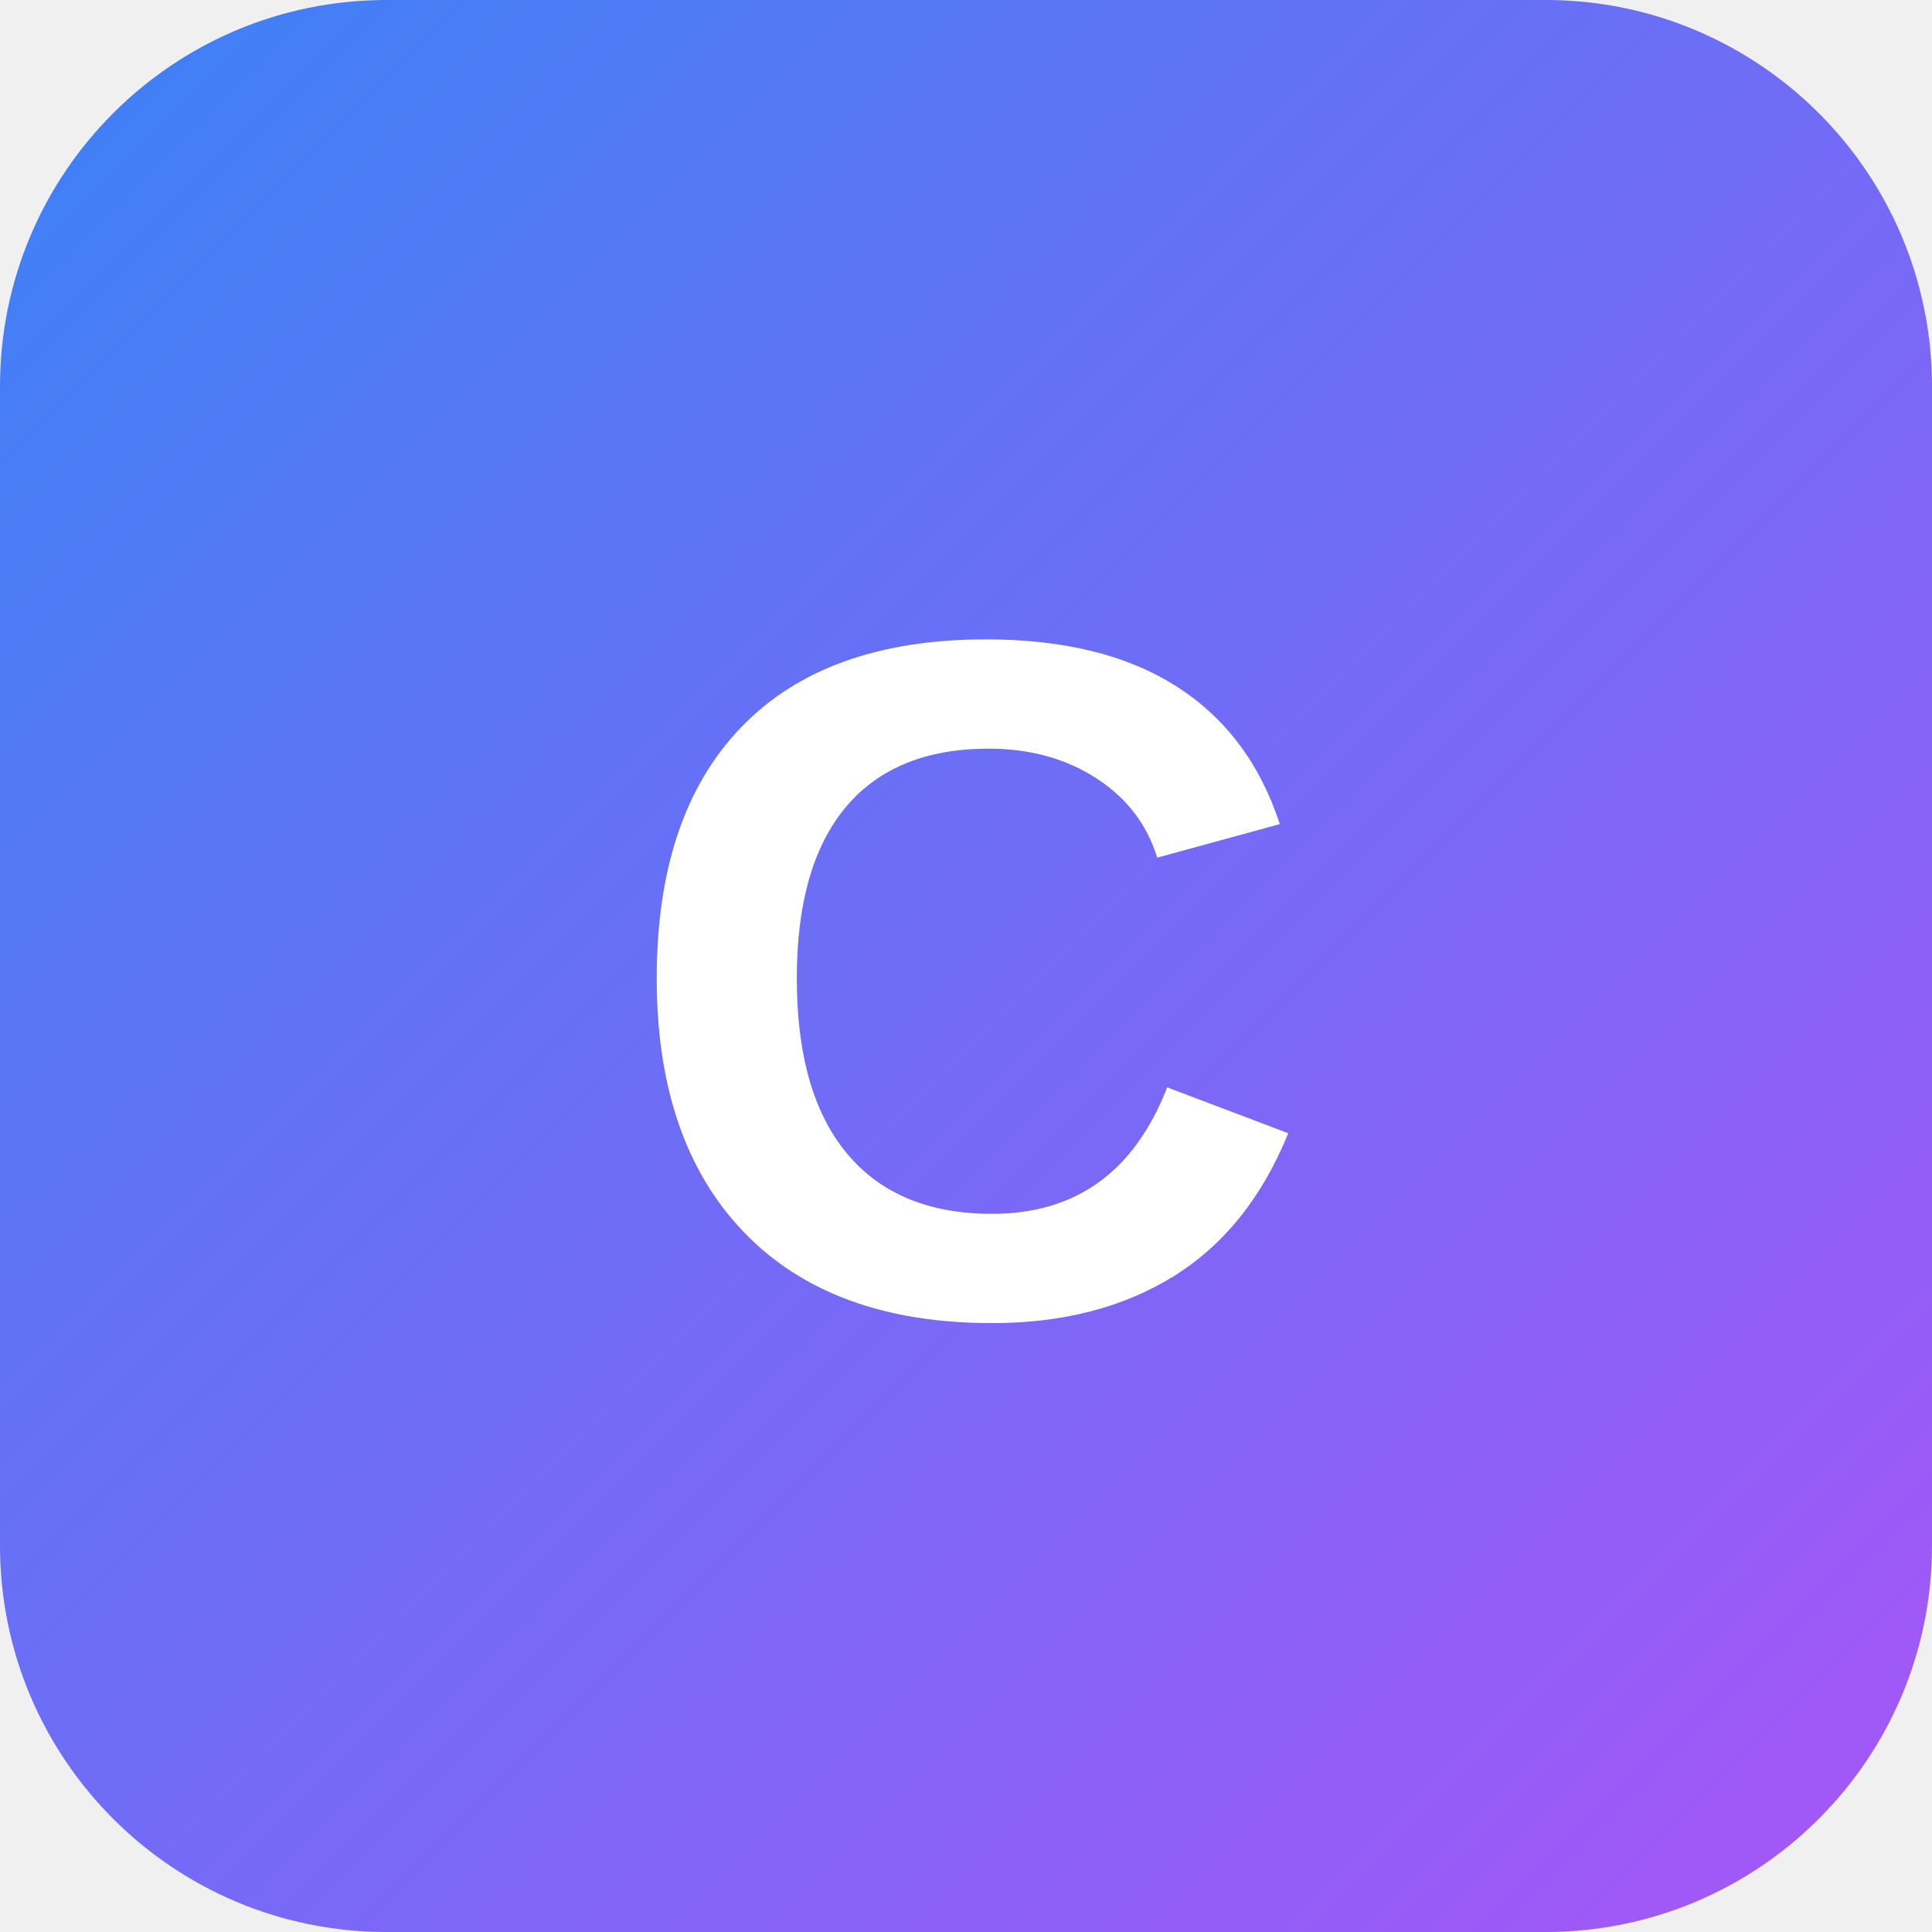
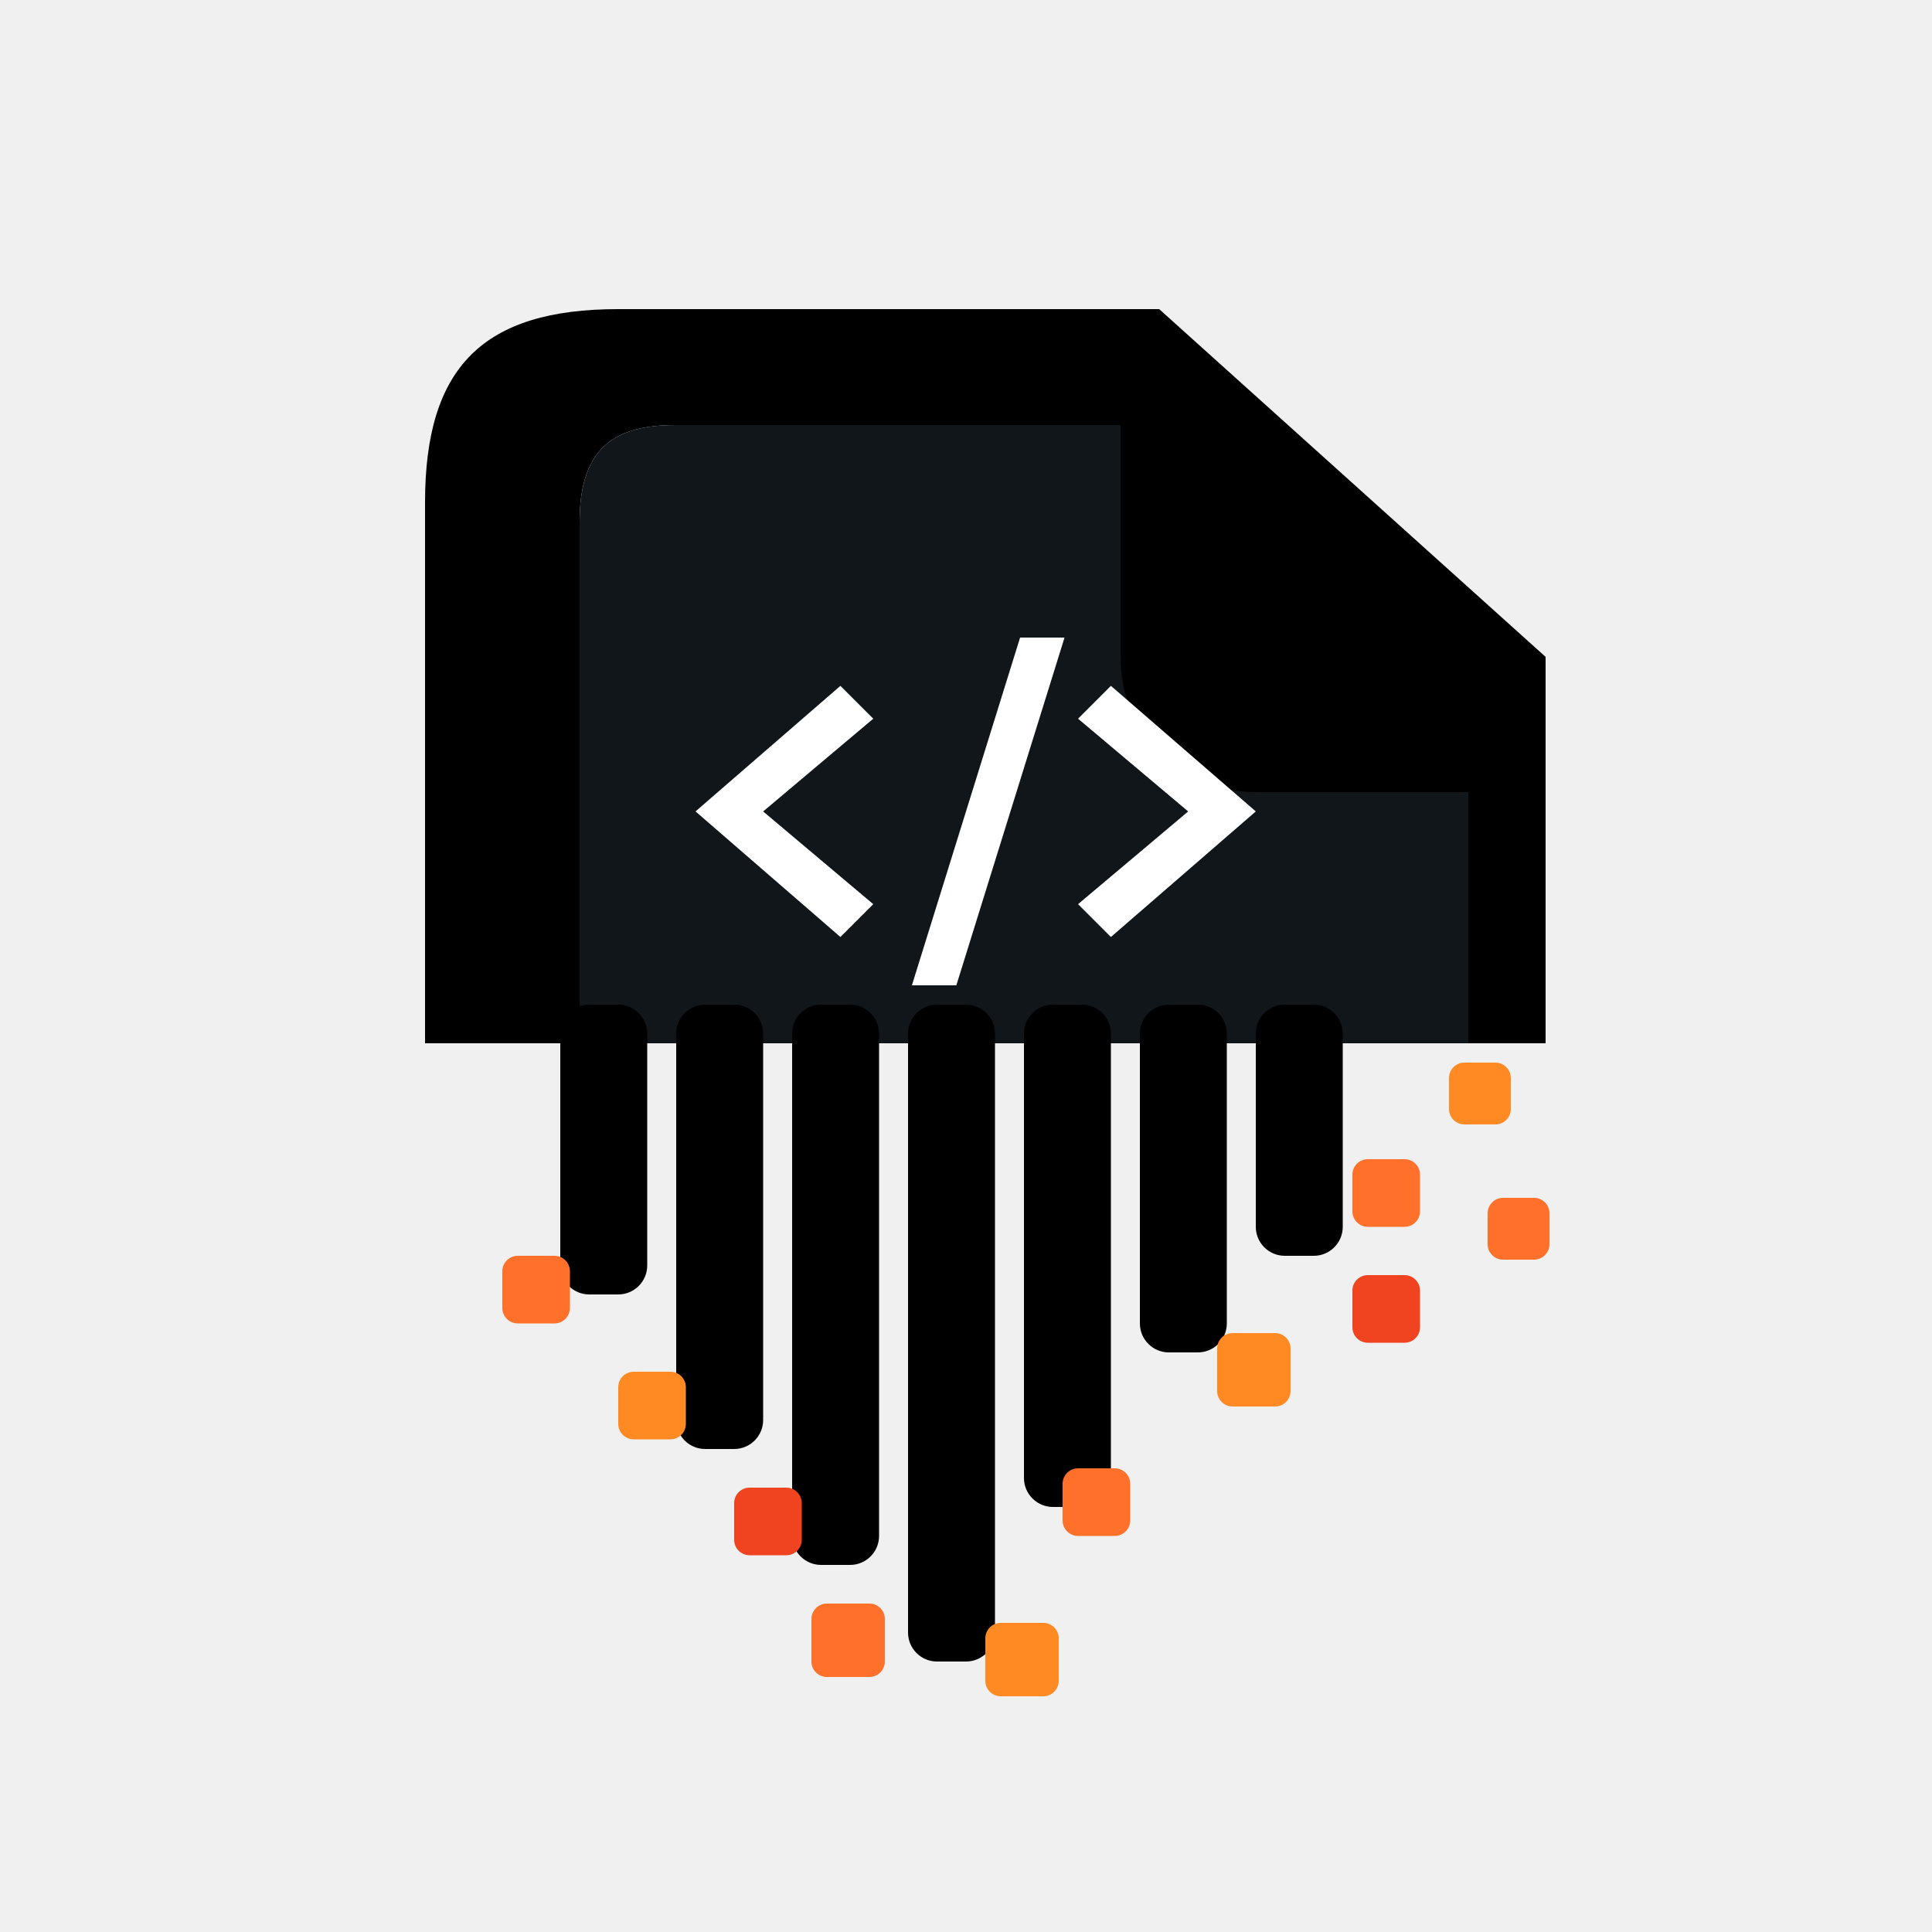
- <svg xmlns="http://www.w3.org/2000/svg" viewBox="0 0 100 100">
+ <svg xmlns="http://www.w3.org/2000/svg" viewBox="0 0 100 100" fill="none">
  <defs>
-     <linearGradient id="g" x1="0%" y1="0%" x2="100%" y2="100%">
-       <stop offset="0%" style="stop-color:#3b82f6" />
-       <stop offset="100%" style="stop-color:#a855f7" />
+     <linearGradient id="docBodyGrad" x1="20" y1="15" x2="65" y2="70" gradientUnits="userSpaceOnUse">
+       <stop offset="0%" stopColor="#FFFFFF" />
+       <stop offset="70%" stopColor="#F2F3F5" />
+       <stop offset="100%" stopColor="#E0DDD7" />
+     </linearGradient>
+     <linearGradient id="shredOrangeGrad" x1="50" y1="45" x2="50" y2="90" gradientUnits="userSpaceOnUse">
+       <stop offset="0%" stopColor="#FFB03A" />
+       <stop offset="40%" stopColor="#FF702B" />
+       <stop offset="100%" stopColor="#E83713" />
+     </linearGradient>
+     <linearGradient id="foldFlapGrad" x1="58" y1="16" x2="78" y2="36" gradientUnits="userSpaceOnUse">
+       <stop offset="0%" stopColor="#FFA633" />
+       <stop offset="50%" stopColor="#FF702B" />
+       <stop offset="100%" stopColor="#E23E15" />
    </linearGradient>
  </defs>
-   <rect width="100" height="100" rx="20" fill="url(#g)" />
-   <text x="50" y="68" font-family="Arial,sans-serif" font-size="50" font-weight="bold" fill="white" text-anchor="middle">C</text>
+   <path d="M 32 16 C 25 16, 22 19, 22 26 L 22 54 L 30 54 L 30 27 C 30 23, 32 22, 35 22 L 58 22 L 58 35 C 58 39, 61 42, 65 42 L 76 42 L 76 54 L 80 54 L 80 34 L 60 16 Z" fill="url(#docBodyGrad)" />
+   <path d="M 30 27 C 30 23, 32 22, 35 22 L 58 22 L 58 34 C 58 38, 61 41, 65 41 L 76 41 L 76 54 L 30 54 Z" fill="#11161B" />
+   <path d="M 23 27 C 23 19, 28 16, 35 16 L 59 16 L 59 21 L 35 21 C 31 21, 28 23, 28 27 L 28 54 L 23 54 Z" fill="url(#docBodyGrad)" />
+   <path d="M 59 16 L 77 34 C 76 35, 75 36, 73 37 C 70 38, 66 38, 64 36 C 61 33, 60 29, 60 25 C 60 21, 59 18, 59 16 Z" fill="url(#foldFlapGrad)" />
+   <g fill="#FFFFFF">
+     <path d="M 43.5 35.5 L 36 42 L 43.5 48.5 L 45.2 46.8 L 39.5 42 L 45.2 37.2 Z" />
+     <path d="M 52.8 33 L 47.2 51 L 49.5 51 L 55.1 33 Z" />
+     <path d="M 57.5 35.5 L 65 42 L 57.5 48.5 L 55.8 46.8 L 61.5 42 L 55.8 37.2 Z" />
+   </g>
+   <rect x="29" y="52" width="4.5" height="15" rx="1.5" fill="url(#shredOrangeGrad)" />
+   <rect x="35" y="52" width="4.5" height="23" rx="1.5" fill="url(#shredOrangeGrad)" />
+   <rect x="41" y="52" width="4.5" height="29" rx="1.5" fill="url(#shredOrangeGrad)" />
+   <rect x="47" y="52" width="4.5" height="34" rx="1.5" fill="url(#shredOrangeGrad)" />
+   <rect x="53" y="52" width="4.5" height="26" rx="1.5" fill="url(#shredOrangeGrad)" />
+   <rect x="59" y="52" width="4.5" height="18" rx="1.5" fill="url(#shredOrangeGrad)" />
+   <rect x="65" y="52" width="4.5" height="13" rx="1.5" fill="url(#shredOrangeGrad)" />
+   <rect x="26" y="65" width="3.5" height="3.5" rx="0.8" fill="#FF702B" />
+   <rect x="32" y="71" width="3.5" height="3.5" rx="0.8" fill="#FF8A24" />
+   <rect x="38" y="77" width="3.5" height="3.5" rx="0.8" fill="#F04420" />
+   <rect x="42" y="83" width="3.8" height="3.8" rx="0.8" fill="#FF702B" />
+   <rect x="51" y="84" width="3.8" height="3.8" rx="0.8" fill="#FF8A24" />
+   <rect x="55" y="76" width="3.5" height="3.5" rx="0.8" fill="#FF702B" />
+   <rect x="63" y="69" width="3.8" height="3.8" rx="0.8" fill="#FF8A24" />
+   <rect x="70" y="60" width="3.5" height="3.5" rx="0.8" fill="#FF702B" />
+   <rect x="75" y="55" width="3.2" height="3.2" rx="0.8" fill="#FF8A24" />
+   <rect x="70" y="66" width="3.5" height="3.5" rx="0.8" fill="#F04420" />
+   <rect x="77" y="62" width="3.2" height="3.2" rx="0.8" fill="#FF702B" />
</svg>
